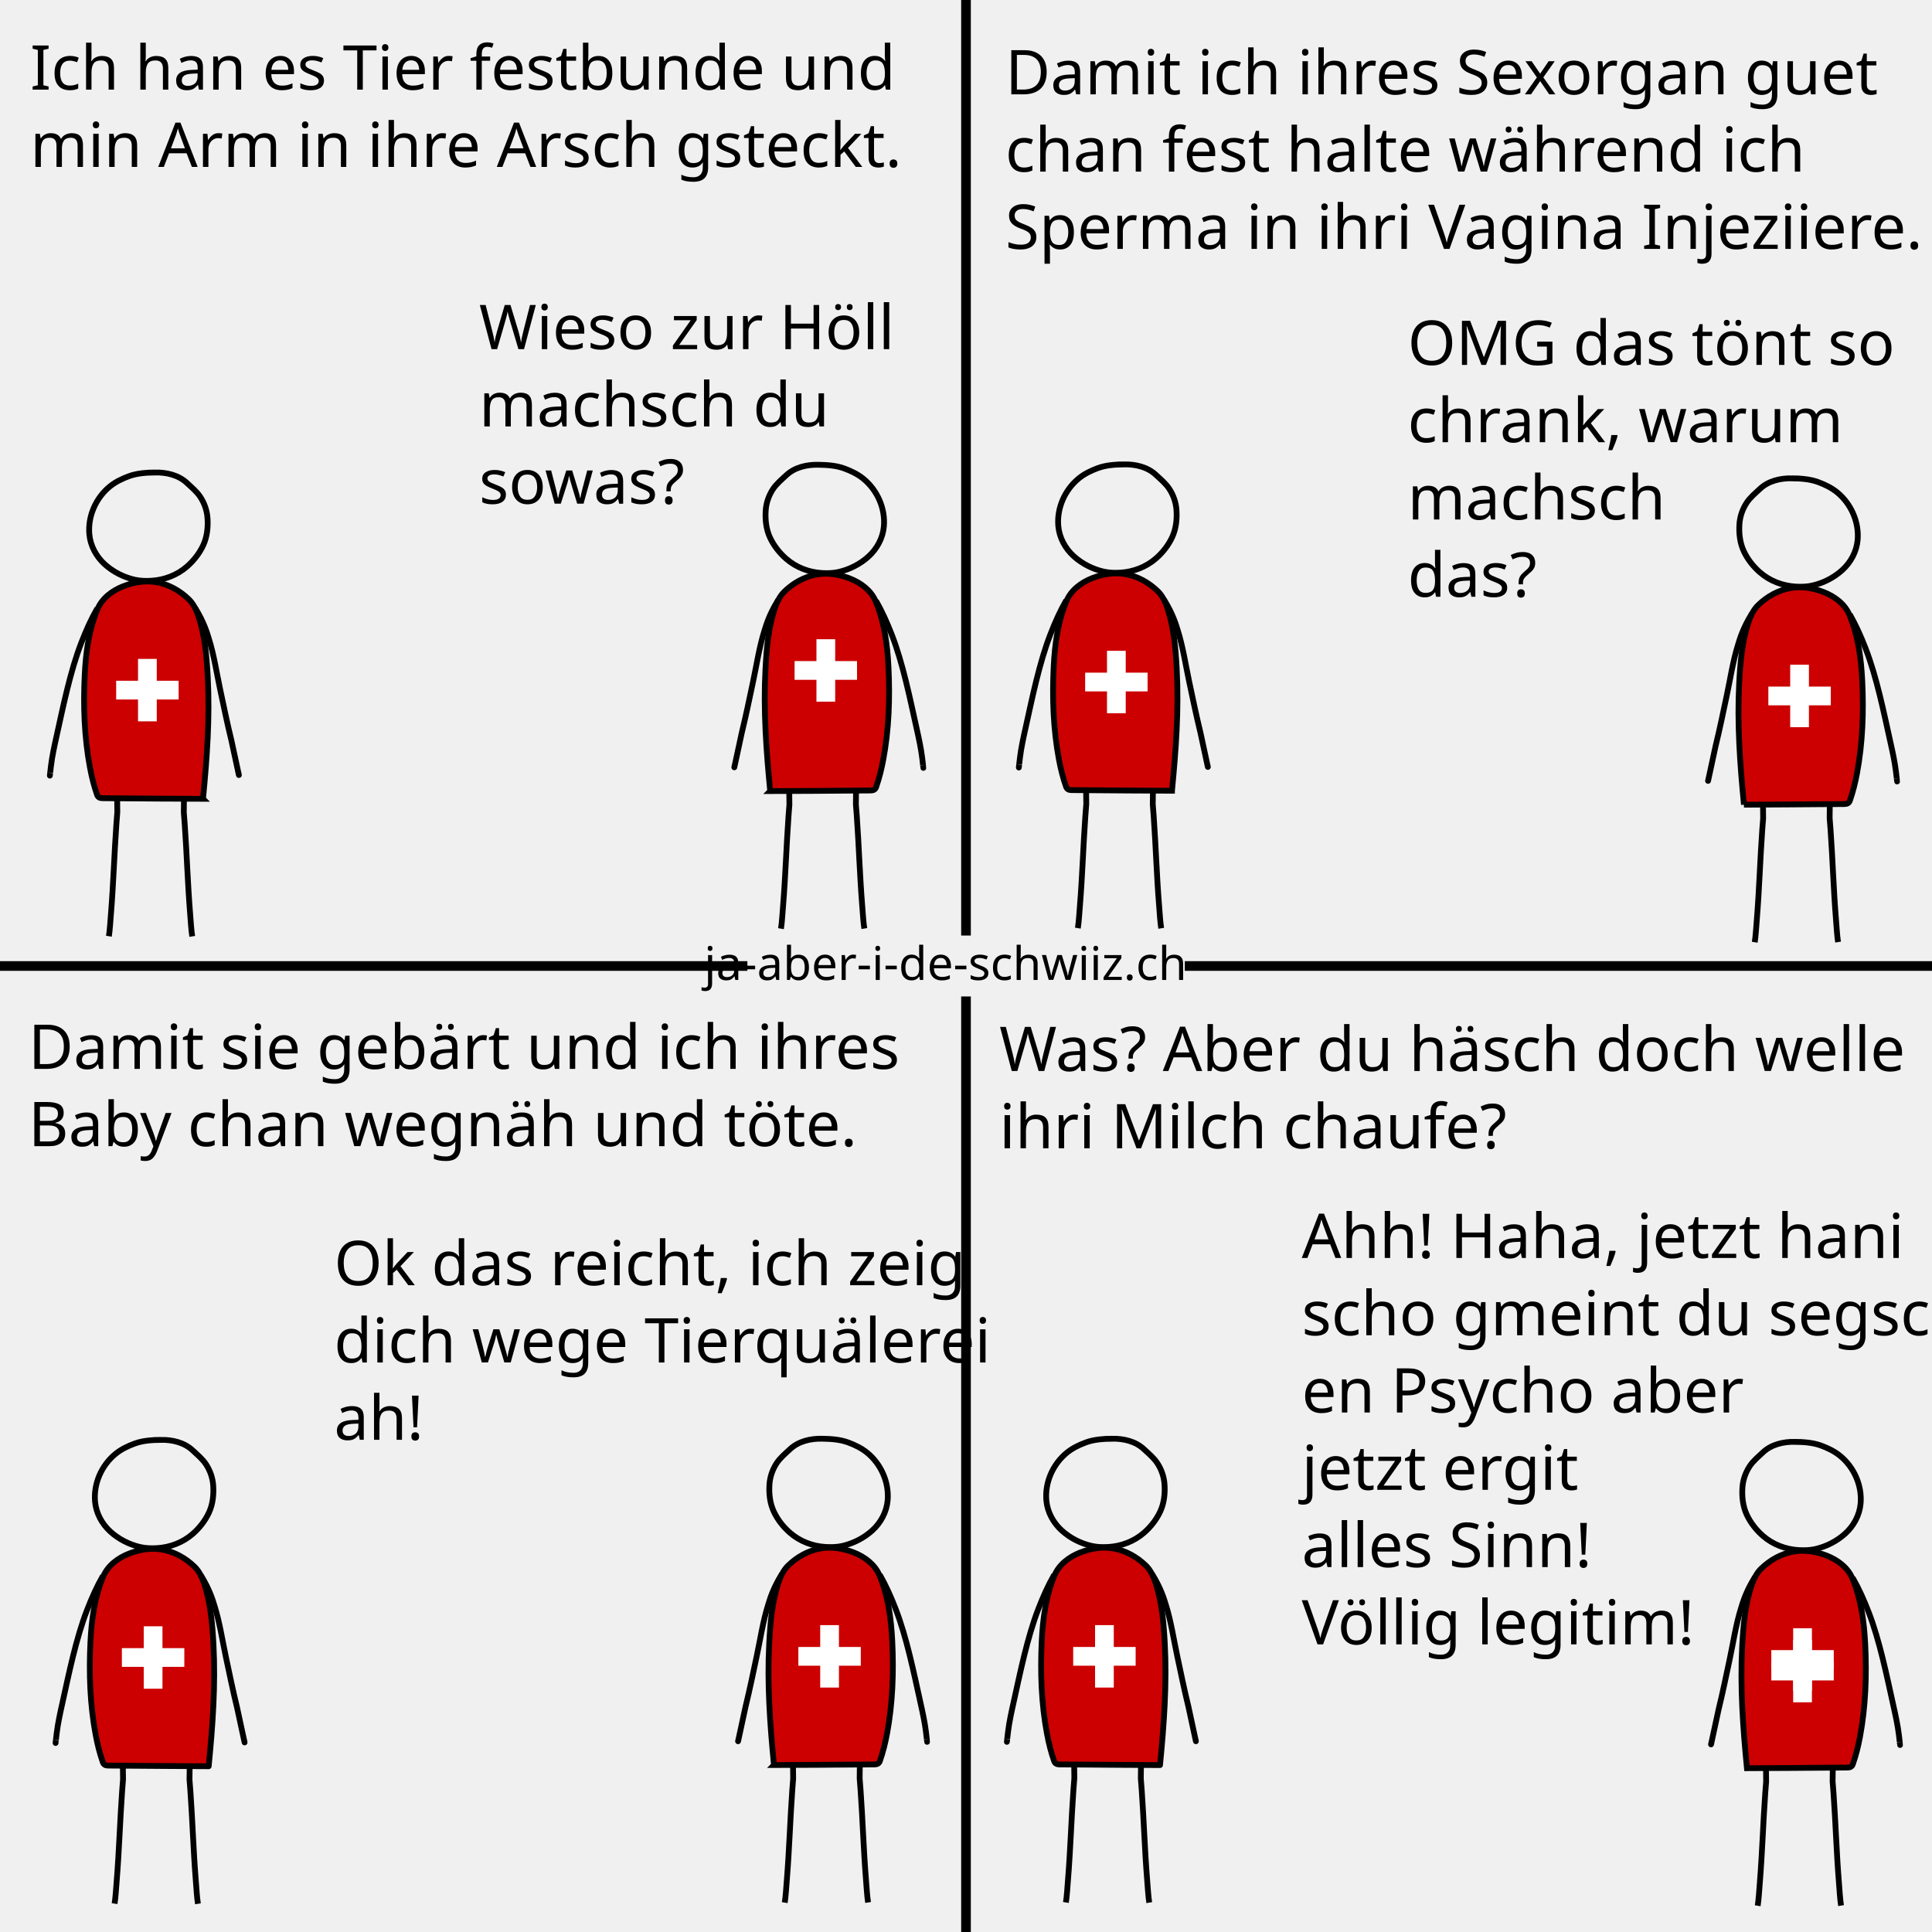
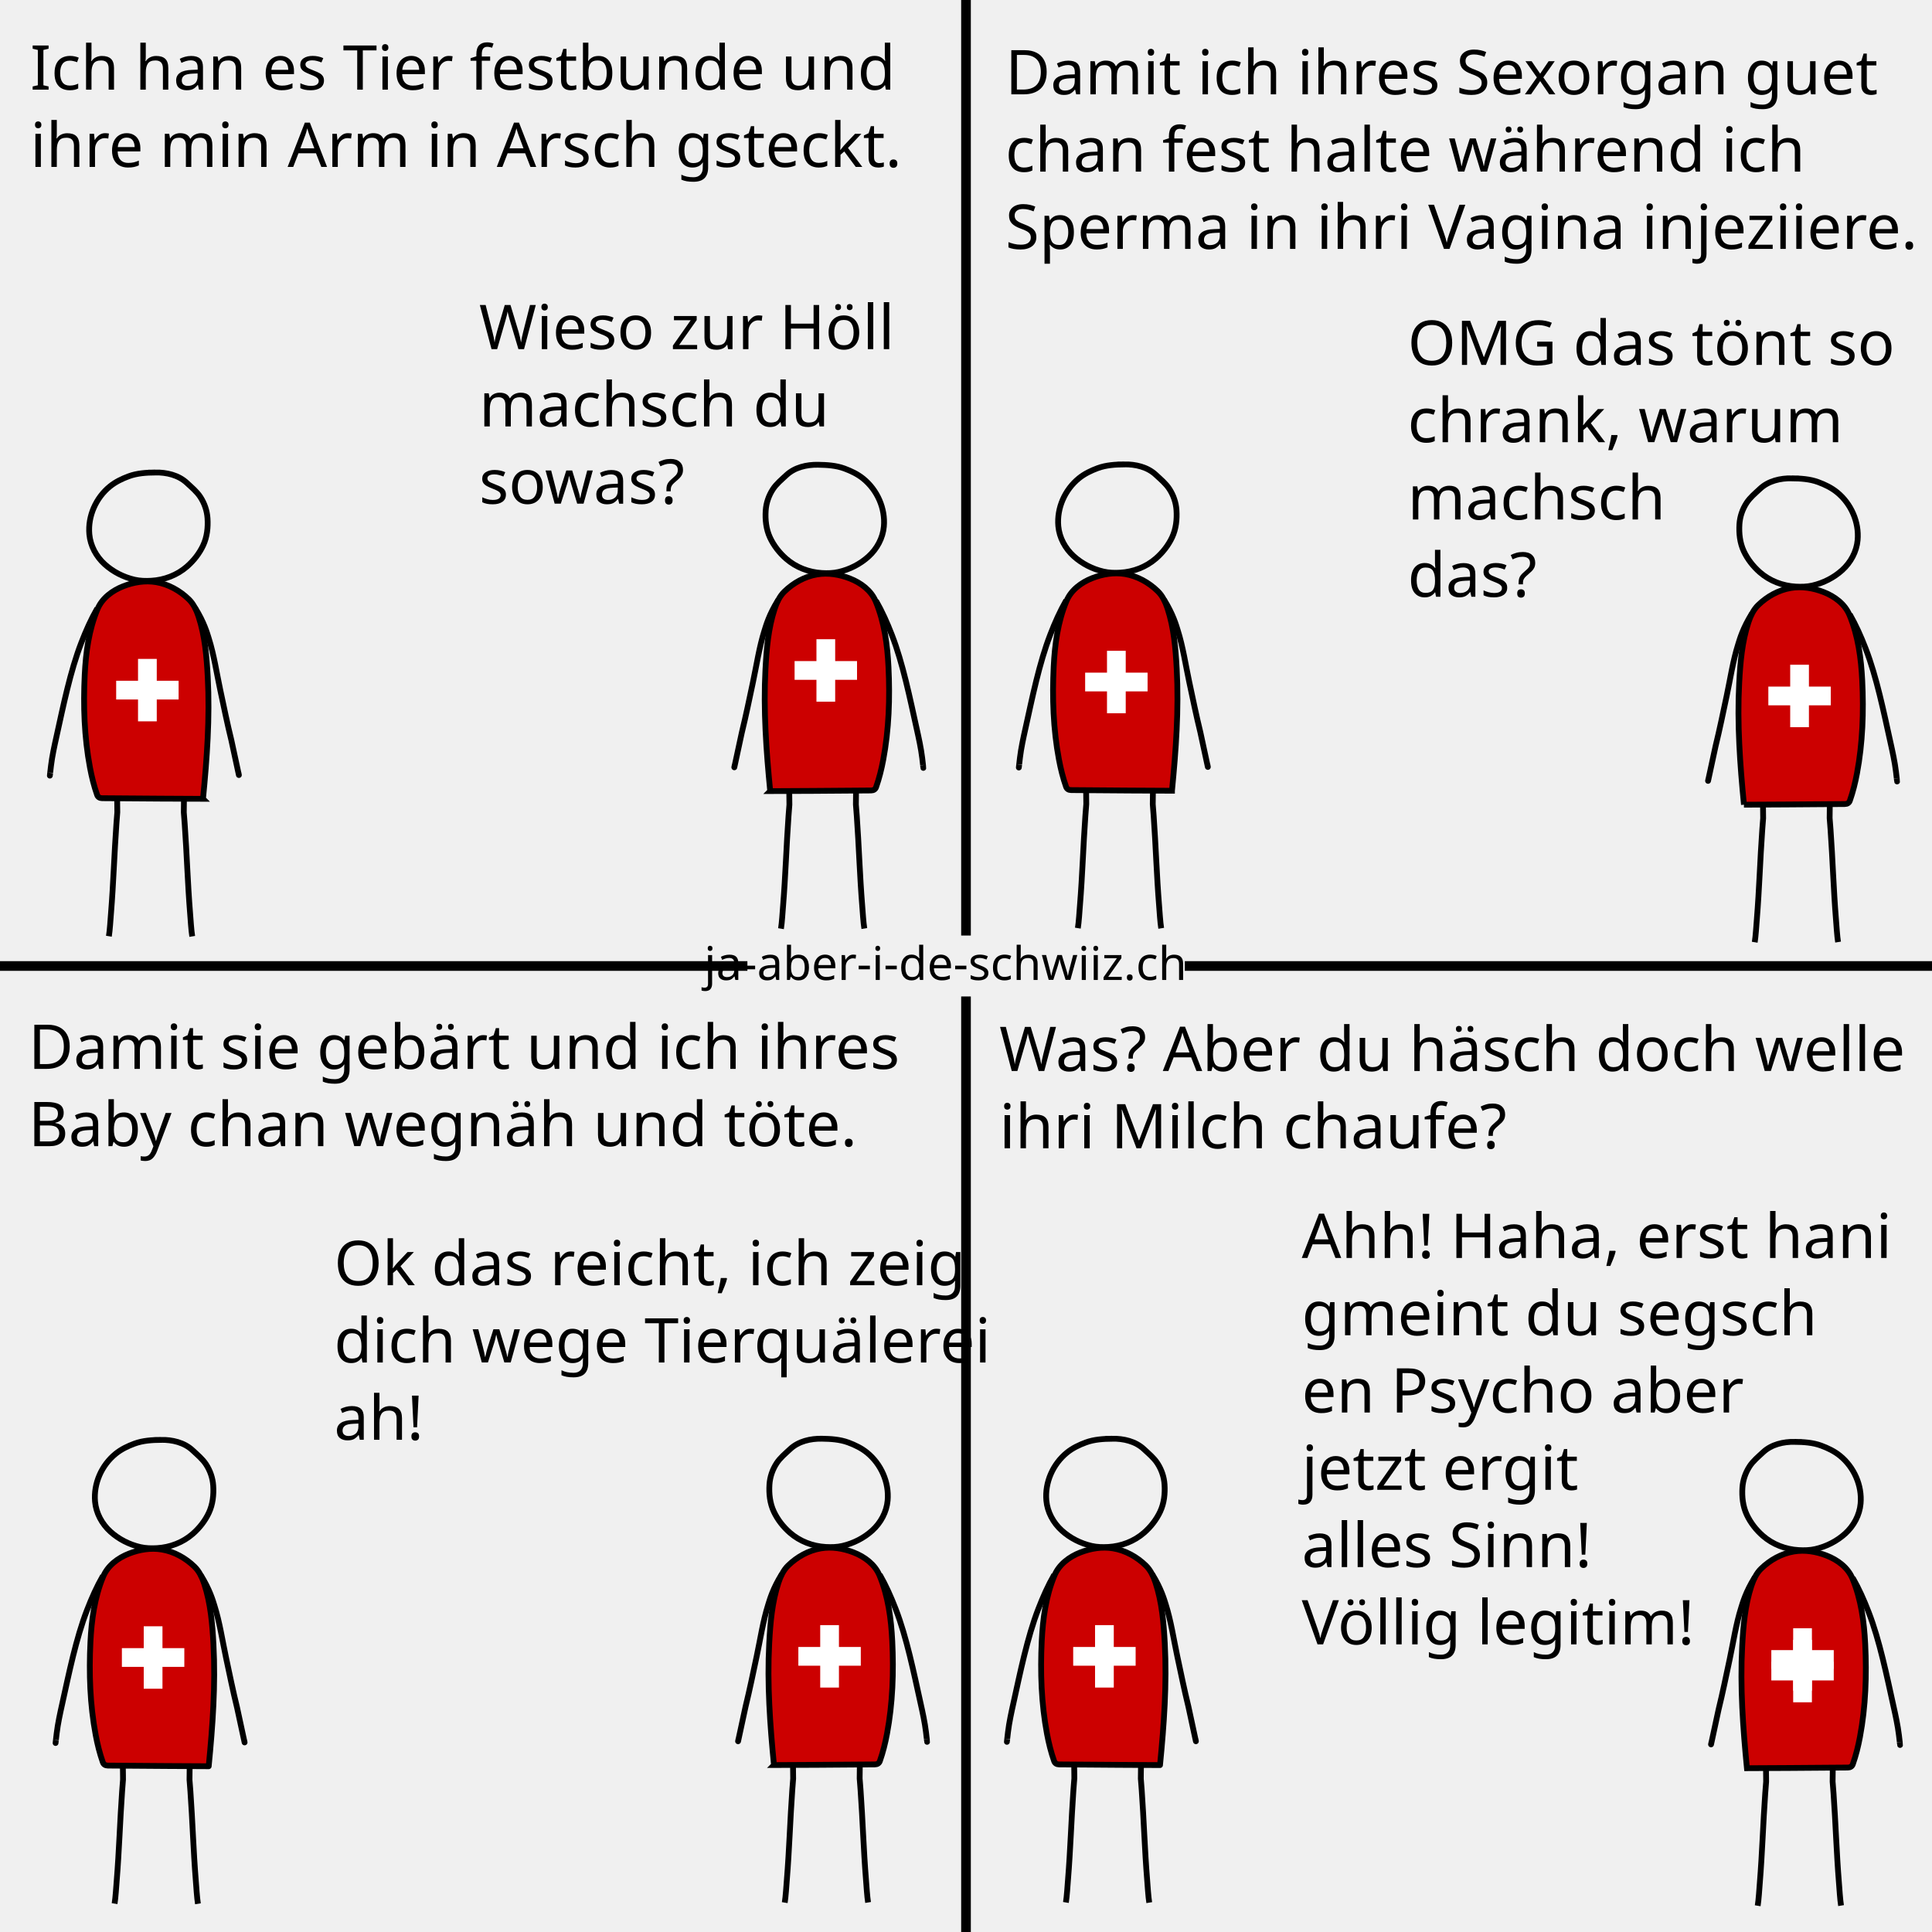
<svg xmlns="http://www.w3.org/2000/svg" width="1e3" height="1e3" version="1.1" viewBox="0 0 1e3 1e3" id="svg90">
  <g transform="matrix(-1,0,0,1,1195.53,510.723)" id="g44-9-8">
    <g stroke="#000000" stroke-width="3" id="g40-4-3">
      <path d="m 266.56,235.57 c -4.601,0.072 -9.322,0.347 -13.651,1.946 -3.473,1.283 -6.865,2.905 -9.761,5.258 -7.249,5.891 -11.497,15.402 -10.66,24.778 0.532,5.956 3.554,11.535 7.973,15.533 4.34,3.928 9.74,6.66 15.405,7.97 2.842,0.657 5.796,0.714 8.696,0.551 6.747,-0.378 13.394,-2.919 18.5,-7.382 3.469,-3.032 6.385,-6.75 8.338,-10.918 2.038,-4.348 2.569,-9.278 2.257,-14.033 -0.256,-3.909 -1.56,-7.712 -3.7,-10.998 -1.845,-2.833 -4.5,-4.981 -6.957,-7.289 -4.372,-4.107 -10.598,-5.519 -16.442,-5.417 z" fill="none" id="path26-9-2" />
      <path d="m 291.32,404.5 c 2.051,-20.927 3.583,-41.997 2.461,-63.015 -0.564,-10.562 -1.449,-21.267 -4.773,-31.368 -1.074,-3.263 -2.539,-6.476 -5.046,-8.916 -4.619,-4.494 -10.554,-7.806 -16.91,-8.869 -5.706,-0.955 -11.635,0.028 -16.978,2.115 -5.64,2.203 -10.984,6.125 -13.379,11.887 -4.462,10.733 -6.031,22.425 -6.596,33.949 -0.787,16.048 -0.252,32.255 2.723,48.046 0.9,4.776 2.067,9.513 3.694,14.126 0.392,1.111 1.328,1.694 2.555,1.702 17.417,0.115 46.349,0.38 52.25,0.344 3.3e-4,0 -6e-4,-8e-4 -6e-4,-8e-4 z" fill="#cc0000" id="path28-2-0" />
      <g fill="none" id="g38-5-6">
        <path d="m 246.89,404.7 c 0.091,9.775 0.24,3.927 -0.391,12.763 -1.101,15.421 -1.549,30.884 -2.8,46.299 -0.247,3.044 -0.592,8.838 -1.094,11.85" id="path30-40-2" />
        <path d="m 236.58,305.95 c -3.223,5.62 -5.771,11.352 -8.245,17.734 -5.722,14.756 -9.396,33.026 -12.83,48.483 -1.109,4.992 -2.251,10.168 -2.865,15.238 -0.164,1.353 -0.919,7.929 -0.404,3.647" id="path32-0-3" />
        <path d="m 287.2,305.6 c 4.757,7.588 6.343,13.436 7.085,15.778 2.725,8.605 4.097,18.002 5.983,26.828 1.949,9.12 3.528,16.931 5.742,25.994 0.279,1.143 5.133,23.973 3.647,16.735" id="path34-3-4" />
        <path d="m 281.46,404.78 c -0.091,9.775 -0.24,3.927 0.391,12.763 1.101,15.421 1.549,30.884 2.8,46.299 0.247,3.044 0.592,8.838 1.094,11.85" id="path36-2-5" />
      </g>
    </g>
    <path class="nostroke" d="m 257.69,332.06 h 9.696 v 11.312 h 11.312 v 9.696 h -11.312 v 11.312 H 257.69 v -11.312 h -11.312 v -9.696 h 11.312 z" fill="#ffffff" id="path42-1-8" />
  </g>
  <defs id="defs94">
    </defs>
  <style id="style2">text {
    font-family:'MJ Handwriting';
    }</style>
  <g transform="translate(-183.2922,509.7002)" id="g24">
    <g stroke="#000000" stroke-width="3" id="g20">
      <path d="m 266.56,235.57 c -4.601,0.072 -9.322,0.347 -13.651,1.946 -3.473,1.283 -6.865,2.905 -9.761,5.258 -7.249,5.891 -11.497,15.402 -10.66,24.778 0.532,5.956 3.554,11.535 7.973,15.533 4.34,3.928 9.74,6.66 15.405,7.97 2.842,0.657 5.796,0.714 8.696,0.551 6.747,-0.378 13.394,-2.919 18.5,-7.382 3.469,-3.032 6.385,-6.75 8.338,-10.918 2.038,-4.348 2.569,-9.278 2.257,-14.033 -0.256,-3.909 -1.56,-7.712 -3.7,-10.998 -1.845,-2.833 -4.5,-4.981 -6.957,-7.289 -4.372,-4.107 -10.598,-5.519 -16.442,-5.417 z" fill="none" id="path6" />
      <path d="m 291.32,404.5 c 2.051,-20.927 3.583,-41.997 2.461,-63.015 -0.564,-10.562 -1.449,-21.267 -4.773,-31.368 -1.074,-3.263 -2.539,-6.476 -5.046,-8.916 -4.619,-4.494 -10.554,-7.806 -16.91,-8.869 -5.706,-0.955 -11.635,0.028 -16.978,2.115 -5.64,2.203 -10.984,6.125 -13.379,11.887 -4.462,10.733 -6.031,22.425 -6.596,33.949 -0.787,16.048 -0.252,32.255 2.723,48.046 0.9,4.776 2.067,9.513 3.694,14.126 0.392,1.111 1.328,1.694 2.555,1.702 17.417,0.115 46.349,0.38 52.25,0.344 3.3e-4,0 -6e-4,-8e-4 -6e-4,-8e-4 z" fill="#cc0000" id="path8" />
      <g fill="none" id="g18">
        <path d="m 246.89,404.7 c 0.091,9.775 0.24,3.927 -0.391,12.763 -1.101,15.421 -1.549,30.884 -2.8,46.299 -0.247,3.044 -0.592,8.838 -1.094,11.85" id="path10" />
        <path d="m 236.58,305.95 c -3.223,5.62 -5.771,11.352 -8.245,17.734 -5.722,14.756 -9.396,33.026 -12.83,48.483 -1.109,4.992 -2.251,10.168 -2.865,15.238 -0.164,1.353 -0.919,7.929 -0.404,3.647" id="path12" />
        <path d="m 287.2,305.6 c 4.757,7.588 6.343,13.436 7.085,15.778 2.725,8.605 4.097,18.002 5.983,26.828 1.949,9.12 3.528,16.931 5.742,25.994 0.279,1.143 5.133,23.973 3.647,16.735" id="path14" />
        <path d="m 281.46,404.78 c -0.091,9.775 -0.24,3.927 0.391,12.763 1.101,15.421 1.549,30.884 2.8,46.299 0.247,3.044 0.592,8.838 1.094,11.85" id="path16" />
      </g>
    </g>
    <path class="nostroke" d="m 257.69,332.06 h 9.696 v 11.312 h 11.312 v 9.696 h -11.312 v 11.312 H 257.69 v -11.312 h -11.312 v -9.696 h 11.312 z" fill="#ffffff" id="path22" />
  </g>
  <g transform="matrix(-1,0,0,1,1195.53,516.723)" id="g44">
    <path class="nostroke" d="m 257.69,332.06 h 9.696 v 11.312 h 11.312 v 9.696 h -11.312 v 11.312 H 257.69 v -11.312 h -11.312 v -9.696 h 11.312 z" fill="#ffffff" id="path42" />
  </g>
  <g transform="translate(-186.2462,8.986348)" id="g24-8">
    <g stroke="#000000" stroke-width="3" id="g20-8">
      <path d="m 266.56,235.57 c -4.601,0.072 -9.322,0.347 -13.651,1.946 -3.473,1.283 -6.865,2.905 -9.761,5.258 -7.249,5.891 -11.497,15.402 -10.66,24.778 0.532,5.956 3.554,11.535 7.973,15.533 4.34,3.928 9.74,6.66 15.405,7.97 2.842,0.657 5.796,0.714 8.696,0.551 6.747,-0.378 13.394,-2.919 18.5,-7.382 3.469,-3.032 6.385,-6.75 8.338,-10.918 2.038,-4.348 2.569,-9.278 2.257,-14.033 -0.256,-3.909 -1.56,-7.712 -3.7,-10.998 -1.845,-2.833 -4.5,-4.981 -6.957,-7.289 -4.372,-4.107 -10.598,-5.519 -16.442,-5.417 z" fill="none" id="path6-3" />
      <path d="m 291.32,404.5 c 2.051,-20.927 3.583,-41.997 2.461,-63.015 -0.564,-10.562 -1.449,-21.267 -4.773,-31.368 -1.074,-3.263 -2.539,-6.476 -5.046,-8.916 -4.619,-4.494 -10.554,-7.806 -16.91,-8.869 -5.706,-0.955 -11.635,0.028 -16.978,2.115 -5.64,2.203 -10.984,6.125 -13.379,11.887 -4.462,10.733 -6.031,22.425 -6.596,33.949 -0.787,16.048 -0.252,32.255 2.723,48.046 0.9,4.776 2.067,9.513 3.694,14.126 0.392,1.111 1.328,1.694 2.555,1.702 17.417,0.115 46.349,0.38 52.25,0.344 3.3e-4,0 -6e-4,-8e-4 -6e-4,-8e-4 z" fill="#cc0000" id="path8-7" />
      <g fill="none" id="g18-9">
        <path d="m 246.89,404.7 c 0.091,9.775 0.24,3.927 -0.391,12.763 -1.101,15.421 -1.549,30.884 -2.8,46.299 -0.247,3.044 -0.592,8.838 -1.094,11.85" id="path10-3" />
        <path d="m 236.58,305.95 c -3.223,5.62 -5.771,11.352 -8.245,17.734 -5.722,14.756 -9.396,33.026 -12.83,48.483 -1.109,4.992 -2.251,10.168 -2.865,15.238 -0.164,1.353 -0.919,7.929 -0.404,3.647" id="path12-7" />
        <path d="m 287.2,305.6 c 4.757,7.588 6.343,13.436 7.085,15.778 2.725,8.605 4.097,18.002 5.983,26.828 1.949,9.12 3.528,16.931 5.742,25.994 0.279,1.143 5.133,23.973 3.647,16.735" id="path14-3" />
        <path d="m 281.46,404.78 c -0.091,9.775 -0.24,3.927 0.391,12.763 1.101,15.421 1.549,30.884 2.8,46.299 0.247,3.044 0.592,8.838 1.094,11.85" id="path16-1" />
      </g>
    </g>
    <path class="nostroke" d="m 257.69,332.06 h 9.696 v 11.312 h 11.312 v 9.696 h -11.312 v 11.312 H 257.69 v -11.312 h -11.312 v -9.696 h 11.312 z" fill="#ffffff" id="path22-1" />
  </g>
  <g transform="matrix(-1,0,0,1,689.9776,-1.197854)" id="g44-8">
    <g stroke="#000000" stroke-width="3" id="g40-7" transform="translate(0,6.185567)">
      <path d="m 266.56,235.57 c -4.601,0.072 -9.322,0.347 -13.651,1.946 -3.473,1.283 -6.865,2.905 -9.761,5.258 -7.249,5.891 -11.497,15.402 -10.66,24.778 0.532,5.956 3.554,11.535 7.973,15.533 4.34,3.928 9.74,6.66 15.405,7.97 2.842,0.657 5.796,0.714 8.696,0.551 6.747,-0.378 13.394,-2.919 18.5,-7.382 3.469,-3.032 6.385,-6.75 8.338,-10.918 2.038,-4.348 2.569,-9.278 2.257,-14.033 -0.256,-3.909 -1.56,-7.712 -3.7,-10.998 -1.845,-2.833 -4.5,-4.981 -6.957,-7.289 -4.372,-4.107 -10.598,-5.519 -16.442,-5.417 z" fill="none" id="path26-0" />
      <path d="m 291.32,404.5 c 2.051,-20.927 3.583,-41.997 2.461,-63.015 -0.564,-10.562 -1.449,-21.267 -4.773,-31.368 -1.074,-3.263 -2.539,-6.476 -5.046,-8.916 -4.619,-4.494 -10.554,-7.806 -16.91,-8.869 -5.706,-0.955 -11.635,0.028 -16.978,2.115 -5.64,2.203 -10.984,6.125 -13.379,11.887 -4.462,10.733 -6.031,22.425 -6.596,33.949 -0.787,16.048 -0.252,32.255 2.723,48.046 0.9,4.776 2.067,9.513 3.694,14.126 0.392,1.111 1.328,1.694 2.555,1.702 17.417,0.115 46.349,0.38 52.25,0.344 3.3e-4,0 -6e-4,-8e-4 -6e-4,-8e-4 z" fill="#cc0000" id="path28-1" />
      <g fill="none" id="g38-6">
        <path d="m 246.89,404.7 c 0.091,9.775 0.24,3.927 -0.391,12.763 -1.101,15.421 -1.549,30.884 -2.8,46.299 -0.247,3.044 -0.592,8.838 -1.094,11.85" id="path30-4" />
        <path d="m 236.58,305.95 c -3.223,5.62 -5.771,11.352 -8.245,17.734 -5.722,14.756 -9.396,33.026 -12.83,48.483 -1.109,4.992 -2.251,10.168 -2.865,15.238 -0.164,1.353 -0.919,7.929 -0.404,3.647" id="path32-3" />
        <path d="m 287.2,305.6 c 4.757,7.588 6.343,13.436 7.085,15.778 2.725,8.605 4.097,18.002 5.983,26.828 1.949,9.12 3.528,16.931 5.742,25.994 0.279,1.143 5.133,23.973 3.647,16.735" id="path34-9" />
        <path d="m 281.46,404.78 c -0.091,9.775 -0.24,3.927 0.391,12.763 1.101,15.421 1.549,30.884 2.8,46.299 0.247,3.044 0.592,8.838 1.094,11.85" id="path36-7" />
      </g>
    </g>
    <path class="nostroke" d="m 257.69,332.06 h 9.696 v 11.312 h 11.312 v 9.696 h -11.312 v 11.312 H 257.69 v -11.312 h -11.312 v -9.696 h 11.312 z" fill="#ffffff" id="path42-0" />
  </g>
  <text xml:space="preserve" style="font-size:24px;line-height:1.25;text-align:center;text-anchor:middle;" x="498.738" y="507.216" id="text1495">
    <tspan id="tspan1493" x="498.738" y="507.216">ja-aber-i-de-schwiiz.ch</tspan>
  </text>
  <g id="g1113">
    <g fill="none" stroke="#000000" stroke-width="5px" id="g1097">
      <path d="M 0,500 H 386.849" id="path1089" />
      <path d="M 613.242,500 H 1000" id="path1091" />
      <path d="M 500,484.23 V 0" id="path1093" />
      <path d="M 500,515.77 V 1000" id="path1095" />
    </g>
  </g>
  <g transform="translate(309.1046,7.88521)" id="g24-8-5" />
  <g transform="matrix(-1,0,0,1,1193.988,12.00892)" id="g44-9">
    <g stroke="#000000" stroke-width="3" id="g40-4">
      <path d="m 266.56,235.57 c -4.601,0.072 -9.322,0.347 -13.651,1.946 -3.473,1.283 -6.865,2.905 -9.761,5.258 -7.249,5.891 -11.497,15.402 -10.66,24.778 0.532,5.956 3.554,11.535 7.973,15.533 4.34,3.928 9.74,6.66 15.405,7.97 2.842,0.657 5.796,0.714 8.696,0.551 6.747,-0.378 13.394,-2.919 18.5,-7.382 3.469,-3.032 6.385,-6.75 8.338,-10.918 2.038,-4.348 2.569,-9.278 2.257,-14.033 -0.256,-3.909 -1.56,-7.712 -3.7,-10.998 -1.845,-2.833 -4.5,-4.981 -6.957,-7.289 -4.372,-4.107 -10.598,-5.519 -16.442,-5.417 z" fill="none" id="path26-9" />
      <path d="m 291.32,404.5 c 2.051,-20.927 3.583,-41.997 2.461,-63.015 -0.564,-10.562 -1.449,-21.267 -4.773,-31.368 -1.074,-3.263 -2.539,-6.476 -5.046,-8.916 -4.619,-4.494 -10.554,-7.806 -16.91,-8.869 -5.706,-0.955 -11.635,0.028 -16.978,2.115 -5.64,2.203 -10.984,6.125 -13.379,11.887 -4.462,10.733 -6.031,22.425 -6.596,33.949 -0.787,16.048 -0.252,32.255 2.723,48.046 0.9,4.776 2.067,9.513 3.694,14.126 0.392,1.111 1.328,1.694 2.555,1.702 17.417,0.115 46.349,0.38 52.25,0.344 3.3e-4,0 -6e-4,-8e-4 -6e-4,-8e-4 z" fill="#cc0000" id="path28-2" />
      <g fill="none" id="g38-5">
        <path d="m 246.89,404.7 c 0.091,9.775 0.24,3.927 -0.391,12.763 -1.101,15.421 -1.549,30.884 -2.8,46.299 -0.247,3.044 -0.592,8.838 -1.094,11.85" id="path30-40" />
        <path d="m 236.58,305.95 c -3.223,5.62 -5.771,11.352 -8.245,17.734 -5.722,14.756 -9.396,33.026 -12.83,48.483 -1.109,4.992 -2.251,10.168 -2.865,15.238 -0.164,1.353 -0.919,7.929 -0.404,3.647" id="path32-0" />
        <path d="m 287.2,305.6 c 4.757,7.588 6.343,13.436 7.085,15.778 2.725,8.605 4.097,18.002 5.983,26.828 1.949,9.12 3.528,16.931 5.742,25.994 0.279,1.143 5.133,23.973 3.647,16.735" id="path34-3" />
        <path d="m 281.46,404.78 c -0.091,9.775 -0.24,3.927 0.391,12.763 1.101,15.421 1.549,30.884 2.8,46.299 0.247,3.044 0.592,8.838 1.094,11.85" id="path36-2" />
      </g>
    </g>
    <path class="nostroke" d="m 257.69,332.06 h 9.696 v 11.312 h 11.312 v 9.696 h -11.312 v 11.312 H 257.69 v -11.312 h -11.312 v -9.696 h 11.312 z" fill="#ffffff" id="path42-1" />
  </g>
  <g transform="translate(315.2902,4.792426)" id="g24-8-6">
    <g stroke="#000000" stroke-width="3" id="g20-8-2">
      <path d="m 266.56,235.57 c -4.601,0.072 -9.322,0.347 -13.651,1.946 -3.473,1.283 -6.865,2.905 -9.761,5.258 -7.249,5.891 -11.497,15.402 -10.66,24.778 0.532,5.956 3.554,11.535 7.973,15.533 4.34,3.928 9.74,6.66 15.405,7.97 2.842,0.657 5.796,0.714 8.696,0.551 6.747,-0.378 13.394,-2.919 18.5,-7.382 3.469,-3.032 6.385,-6.75 8.338,-10.918 2.038,-4.348 2.569,-9.278 2.257,-14.033 -0.256,-3.909 -1.56,-7.712 -3.7,-10.998 -1.845,-2.833 -4.5,-4.981 -6.957,-7.289 -4.372,-4.107 -10.598,-5.519 -16.442,-5.417 z" fill="none" id="path6-3-5" />
      <path d="m 291.32,404.5 c 2.051,-20.927 3.583,-41.997 2.461,-63.015 -0.564,-10.562 -1.449,-21.267 -4.773,-31.368 -1.074,-3.263 -2.539,-6.476 -5.046,-8.916 -4.619,-4.494 -10.554,-7.806 -16.91,-8.869 -5.706,-0.955 -11.635,0.028 -16.978,2.115 -5.64,2.203 -10.984,6.125 -13.379,11.887 -4.462,10.733 -6.031,22.425 -6.596,33.949 -0.787,16.048 -0.252,32.255 2.723,48.046 0.9,4.776 2.067,9.513 3.694,14.126 0.392,1.111 1.328,1.694 2.555,1.702 17.417,0.115 46.349,0.38 52.25,0.344 3.3e-4,0 -6e-4,-8e-4 -6e-4,-8e-4 z" fill="#cc0000" id="path8-7-7" />
      <g fill="none" id="g18-9-2">
        <path d="m 246.89,404.7 c 0.091,9.775 0.24,3.927 -0.391,12.763 -1.101,15.421 -1.549,30.884 -2.8,46.299 -0.247,3.044 -0.592,8.838 -1.094,11.85" id="path10-3-0" />
        <path d="m 236.58,305.95 c -3.223,5.62 -5.771,11.352 -8.245,17.734 -5.722,14.756 -9.396,33.026 -12.83,48.483 -1.109,4.992 -2.251,10.168 -2.865,15.238 -0.164,1.353 -0.919,7.929 -0.404,3.647" id="path12-7-1" />
        <path d="m 287.2,305.6 c 4.757,7.588 6.343,13.436 7.085,15.778 2.725,8.605 4.097,18.002 5.983,26.828 1.949,9.12 3.528,16.931 5.742,25.994 0.279,1.143 5.133,23.973 3.647,16.735" id="path14-3-3" />
        <path d="m 281.46,404.78 c -0.091,9.775 -0.24,3.927 0.391,12.763 1.101,15.421 1.549,30.884 2.8,46.299 0.247,3.044 0.592,8.838 1.094,11.85" id="path16-1-4" />
      </g>
    </g>
    <path class="nostroke" d="m 257.69,332.06 h 9.696 v 11.312 h 11.312 v 9.696 h -11.312 v 11.312 H 257.69 v -11.312 h -11.312 v -9.696 h 11.312 z" fill="#ffffff" id="path22-1-5" />
  </g>
  <g transform="matrix(-1,0,0,1,691.9263,509.1017)" id="g44-89">
    <g stroke="#000000" stroke-width="3" id="g40-0">
      <path d="m 266.56,235.57 c -4.601,0.072 -9.322,0.347 -13.651,1.946 -3.473,1.283 -6.865,2.905 -9.761,5.258 -7.249,5.891 -11.497,15.402 -10.66,24.778 0.532,5.956 3.554,11.535 7.973,15.533 4.34,3.928 9.74,6.66 15.405,7.97 2.842,0.657 5.796,0.714 8.696,0.551 6.747,-0.378 13.394,-2.919 18.5,-7.382 3.469,-3.032 6.385,-6.75 8.338,-10.918 2.038,-4.348 2.569,-9.278 2.257,-14.033 -0.256,-3.909 -1.56,-7.712 -3.7,-10.998 -1.845,-2.833 -4.5,-4.981 -6.957,-7.289 -4.372,-4.107 -10.598,-5.519 -16.442,-5.417 z" fill="none" id="path26-2" />
      <path d="m 291.32,404.5 c 2.051,-20.927 3.583,-41.997 2.461,-63.015 -0.564,-10.562 -1.449,-21.267 -4.773,-31.368 -1.074,-3.263 -2.539,-6.476 -5.046,-8.916 -4.619,-4.494 -10.554,-7.806 -16.91,-8.869 -5.706,-0.955 -11.635,0.028 -16.978,2.115 -5.64,2.203 -10.984,6.125 -13.379,11.887 -4.462,10.733 -6.031,22.425 -6.596,33.949 -0.787,16.048 -0.252,32.255 2.723,48.046 0.9,4.776 2.067,9.513 3.694,14.126 0.392,1.111 1.328,1.694 2.555,1.702 17.417,0.115 46.349,0.38 52.25,0.344 3.3e-4,0 -6e-4,-8e-4 -6e-4,-8e-4 z" fill="#cc0000" id="path28-9" />
      <g fill="none" id="g38-2">
        <path d="m 246.89,404.7 c 0.091,9.775 0.24,3.927 -0.391,12.763 -1.101,15.421 -1.549,30.884 -2.8,46.299 -0.247,3.044 -0.592,8.838 -1.094,11.85" id="path30-8" />
        <path d="m 236.58,305.95 c -3.223,5.62 -5.771,11.352 -8.245,17.734 -5.722,14.756 -9.396,33.026 -12.83,48.483 -1.109,4.992 -2.251,10.168 -2.865,15.238 -0.164,1.353 -0.919,7.929 -0.404,3.647" id="path32-8" />
        <path d="m 287.2,305.6 c 4.757,7.588 6.343,13.436 7.085,15.778 2.725,8.605 4.097,18.002 5.983,26.828 1.949,9.12 3.528,16.931 5.742,25.994 0.279,1.143 5.133,23.973 3.647,16.735" id="path34-90" />
        <path d="m 281.46,404.78 c -0.091,9.775 -0.24,3.927 0.391,12.763 1.101,15.421 1.549,30.884 2.8,46.299 0.247,3.044 0.592,8.838 1.094,11.85" id="path36-1" />
      </g>
    </g>
    <path class="nostroke" d="m 257.69,332.06 h 9.696 v 11.312 h 11.312 v 9.696 h -11.312 v 11.312 H 257.69 v -11.312 h -11.312 v -9.696 h 11.312 z" fill="#ffffff" id="path42-17" />
  </g>
  <g transform="translate(309.1046,509.1017)" id="g24-0">
    <g stroke="#000000" stroke-width="3" id="g20-86">
      <path d="m 266.56,235.57 c -4.601,0.072 -9.322,0.347 -13.651,1.946 -3.473,1.283 -6.865,2.905 -9.761,5.258 -7.249,5.891 -11.497,15.402 -10.66,24.778 0.532,5.956 3.554,11.535 7.973,15.533 4.34,3.928 9.74,6.66 15.405,7.97 2.842,0.657 5.796,0.714 8.696,0.551 6.747,-0.378 13.394,-2.919 18.5,-7.382 3.469,-3.032 6.385,-6.75 8.338,-10.918 2.038,-4.348 2.569,-9.278 2.257,-14.033 -0.256,-3.909 -1.56,-7.712 -3.7,-10.998 -1.845,-2.833 -4.5,-4.981 -6.957,-7.289 -4.372,-4.107 -10.598,-5.519 -16.442,-5.417 z" fill="none" id="path6-1" />
      <path d="m 291.32,404.5 c 2.051,-20.927 3.583,-41.997 2.461,-63.015 -0.564,-10.562 -1.449,-21.267 -4.773,-31.368 -1.074,-3.263 -2.539,-6.476 -5.046,-8.916 -4.619,-4.494 -10.554,-7.806 -16.91,-8.869 -5.706,-0.955 -11.635,0.028 -16.978,2.115 -5.64,2.203 -10.984,6.125 -13.379,11.887 -4.462,10.733 -6.031,22.425 -6.596,33.949 -0.787,16.048 -0.252,32.255 2.723,48.046 0.9,4.776 2.067,9.513 3.694,14.126 0.392,1.111 1.328,1.694 2.555,1.702 17.417,0.115 46.349,0.38 52.25,0.344 3.3e-4,0 -6e-4,-8e-4 -6e-4,-8e-4 z" fill="#cc0000" id="path8-6" />
      <g fill="none" id="g18-0">
        <path d="m 246.89,404.7 c 0.091,9.775 0.24,3.927 -0.391,12.763 -1.101,15.421 -1.549,30.884 -2.8,46.299 -0.247,3.044 -0.592,8.838 -1.094,11.85" id="path10-1" />
        <path d="m 236.58,305.95 c -3.223,5.62 -5.771,11.352 -8.245,17.734 -5.722,14.756 -9.396,33.026 -12.83,48.483 -1.109,4.992 -2.251,10.168 -2.865,15.238 -0.164,1.353 -0.919,7.929 -0.404,3.647" id="path12-5" />
        <path d="m 287.2,305.6 c 4.757,7.588 6.343,13.436 7.085,15.778 2.725,8.605 4.097,18.002 5.983,26.828 1.949,9.12 3.528,16.931 5.742,25.994 0.279,1.143 5.133,23.973 3.647,16.735" id="path14-1" />
        <path d="m 281.46,404.78 c -0.091,9.775 -0.24,3.927 0.391,12.763 1.101,15.421 1.549,30.884 2.8,46.299 0.247,3.044 0.592,8.838 1.094,11.85" id="path16-8" />
      </g>
    </g>
    <path class="nostroke" d="m 257.69,332.06 h 9.696 v 11.312 h 11.312 v 9.696 h -11.312 v 11.312 H 257.69 v -11.312 h -11.312 v -9.696 h 11.312 z" fill="#ffffff" id="path22-7" />
  </g>
  <text xml:space="preserve" style="font-size:32px;line-height:1.25;font-family:'MJ Handwriting';text-align:end;letter-spacing:0px;word-spacing:0px;text-anchor:end;white-space:pre;inline-size:308.781" x="464.668" y="-125.374" id="text899-6-5" transform="translate(419.6037,55.85874)" />
  <text xml:space="preserve" style="font-size:32px;line-height:1.25;font-family:'MJ Handwriting';text-align:start;text-anchor:start" x="15.616" y="46.402" id="text899-3-6">
    <tspan x="15.616" y="46.402" style="font-size:32px;text-align:start;text-anchor:start" id="tspan6447">Ich han es Tier festbunde und</tspan>
-     <tspan x="15.616" y="86.402" style="font-size:32px;text-align:start;text-anchor:start" id="tspan8344">min Arm in ihre Arsch gsteckt.</tspan>
+     <tspan x="15.616" y="86.402" style="font-size:32px;text-align:start;text-anchor:start" id="tspan8344">ihre min Arm in Arsch gsteckt.</tspan>
  </text>
  <text xml:space="preserve" style="font-size:32px;line-height:1.25;font-family:'MJ Handwriting';text-align:end;text-anchor:end" x="247.977" y="180.72" id="text899-3-6-6">
    <tspan x="247.977" y="180.72" style="font-size:32px;text-align:start;text-anchor:start" id="tspan9042">Wieso zur Höll</tspan>
    <tspan x="247.977" y="220.72" style="font-size:32px;text-align:start;text-anchor:start" id="tspan21702">machsch du</tspan>
    <tspan x="247.977" y="260.72" style="font-size:32px;text-align:start;text-anchor:start" id="tspan21704">sowas?</tspan>
  </text>
  <text xml:space="preserve" style="font-size:32px;line-height:1.25;font-family:'MJ Handwriting';text-align:start;text-anchor:start" x="728.596" y="188.886" id="text899-3-6-6-2">
    <tspan x="728.596" y="188.886" style="font-size:32px;text-align:start;text-anchor:start" id="tspan54430">OMG das tönt so</tspan>
    <tspan x="728.596" y="228.886" style="font-size:32px;text-align:start;text-anchor:start" id="tspan22633">chrank, warum</tspan>
    <tspan x="728.596" y="268.886" style="font-size:32px;text-align:start;text-anchor:start" id="tspan22641">machsch</tspan>
    <tspan x="728.596" y="308.886" style="font-size:32px;text-align:start;text-anchor:start" id="tspan24071">das?</tspan>
  </text>
  <text xml:space="preserve" style="font-size:32px;line-height:1.25;font-family:'MJ Handwriting';text-align:start;text-anchor:start" x="520.352" y="48.831" id="text899-3-6-62">
    <tspan x="520.352" y="48.831" style="font-size:32px;text-align:start;text-anchor:start" id="tspan9806">Damit ich ihres Sexorgan guet</tspan>
    <tspan x="520.352" y="88.831" style="font-size:32px;text-align:start;text-anchor:start" id="tspan9810">chan fest halte während ich</tspan>
-     <tspan x="520.352" y="128.831" style="font-size:32px;text-align:start;text-anchor:start" id="tspan15615">Sperma in ihri Vagina Injeziiere.</tspan>
+     <tspan x="520.352" y="128.831" style="font-size:32px;text-align:start;text-anchor:start" id="tspan15615">Sperma in ihri Vagina injeziiere.</tspan>
  </text>
  <text xml:space="preserve" style="font-size:32px;line-height:1.25;font-family:'MJ Handwriting';text-align:start;text-anchor:start" x="14.667" y="553.246" id="text899-3-6-62-9">
    <tspan x="14.667" y="553.246" style="font-size:32px;text-align:start;text-anchor:start" id="tspan95331">Damit sie gebärt und ich ihres</tspan>
    <tspan x="14.667" y="593.246" style="font-size:32px;text-align:start;text-anchor:start" id="tspan17389">Baby chan wegnäh und töte.</tspan>
  </text>
  <text xml:space="preserve" style="font-size:32px;line-height:1.25;font-family:'MJ Handwriting';text-align:start;text-anchor:start" x="517.242" y="554.36" id="text899-3-6-62-5">
    <tspan x="517.242" y="554.36" style="font-size:32px;text-align:start;text-anchor:start" id="tspan72912">Was? Aber du häsch doch welle</tspan>
    <tspan x="517.242" y="594.36" style="font-size:32px;text-align:start;text-anchor:start" id="tspan18009">ihri Milch chaufe?</tspan>
  </text>
  <text xml:space="preserve" style="font-size:32px;line-height:1.25;font-family:'MJ Handwriting';text-align:start;text-anchor:start" x="673.792" y="651.124" id="text899-3-6-62-5-9">
-     <tspan x="673.792" y="651.124" style="font-size:32px;text-align:start;text-anchor:start" id="tspan83358">Ahh! Haha, jetzt hani</tspan>
-     <tspan x="673.792" y="691.124" style="font-size:32px;text-align:start;text-anchor:start" id="tspan19118">scho gmeint du segsch</tspan>
+     <tspan x="673.792" y="651.124" style="font-size:32px;text-align:start;text-anchor:start" id="tspan83358">Ahh! Haha, erst hani</tspan>
+     <tspan x="673.792" y="691.124" style="font-size:32px;text-align:start;text-anchor:start" id="tspan19118">gmeint du segsch</tspan>
    <tspan x="673.792" y="731.124" style="font-size:32px;text-align:start;text-anchor:start" id="tspan19120">en Psycho aber</tspan>
    <tspan x="673.792" y="771.124" style="font-size:32px;text-align:start;text-anchor:start" id="tspan20604">jetzt ergit</tspan>
    <tspan x="673.792" y="811.124" style="font-size:32px;text-align:start;text-anchor:start" id="tspan20608">alles Sinn!</tspan>
    <tspan x="673.792" y="851.124" style="font-size:32px;text-align:start;text-anchor:start" id="tspan20610">Völlig legitim!</tspan>
  </text>
  <text xml:space="preserve" style="font-size:32px;line-height:1.25;font-family:'MJ Handwriting';text-align:start;text-anchor:start" x="172.921" y="665.225" id="text899-3-6-62-9-6">
    <tspan x="172.921" y="665.225" style="font-size:32px;text-align:start;text-anchor:start" id="tspan17513">Ok das reicht, ich zeig</tspan>
    <tspan x="172.921" y="705.225" style="font-size:32px;text-align:start;text-anchor:start" id="tspan17517">dich wege Tierquälerei</tspan>
    <tspan x="172.921" y="745.225" style="font-size:32px;text-align:start;text-anchor:start" id="tspan17519">ah!</tspan>
  </text>
</svg>
